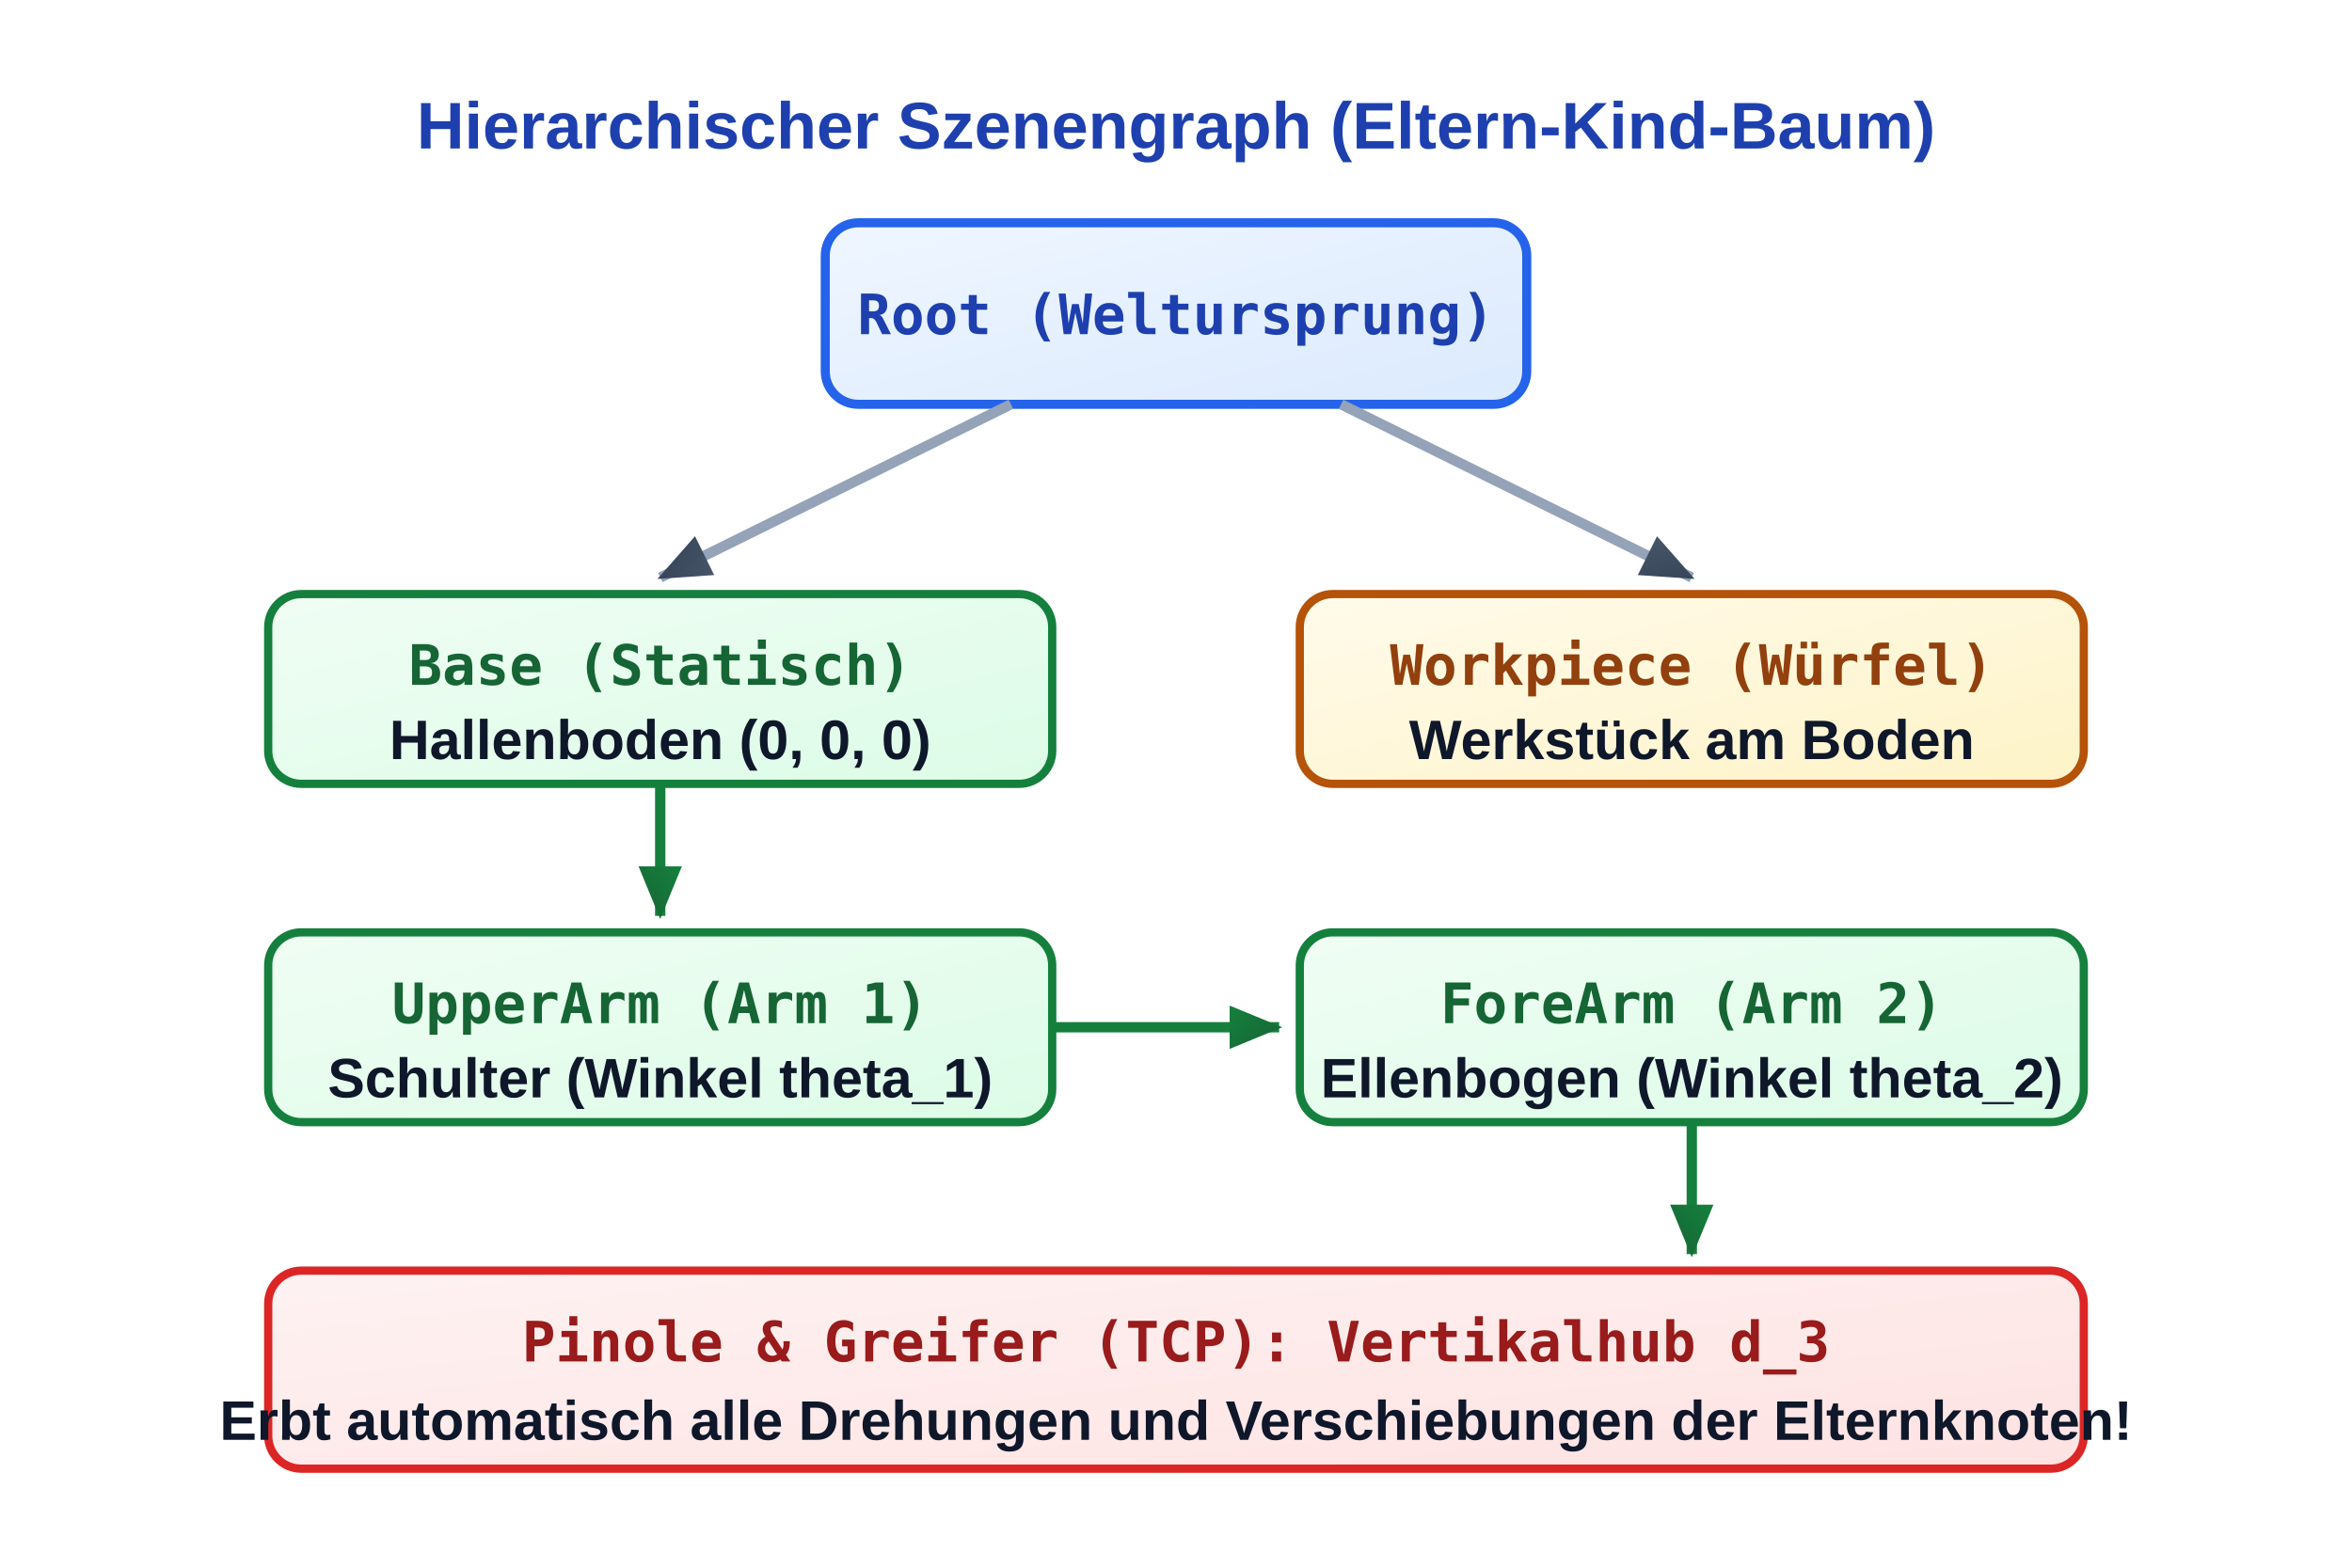
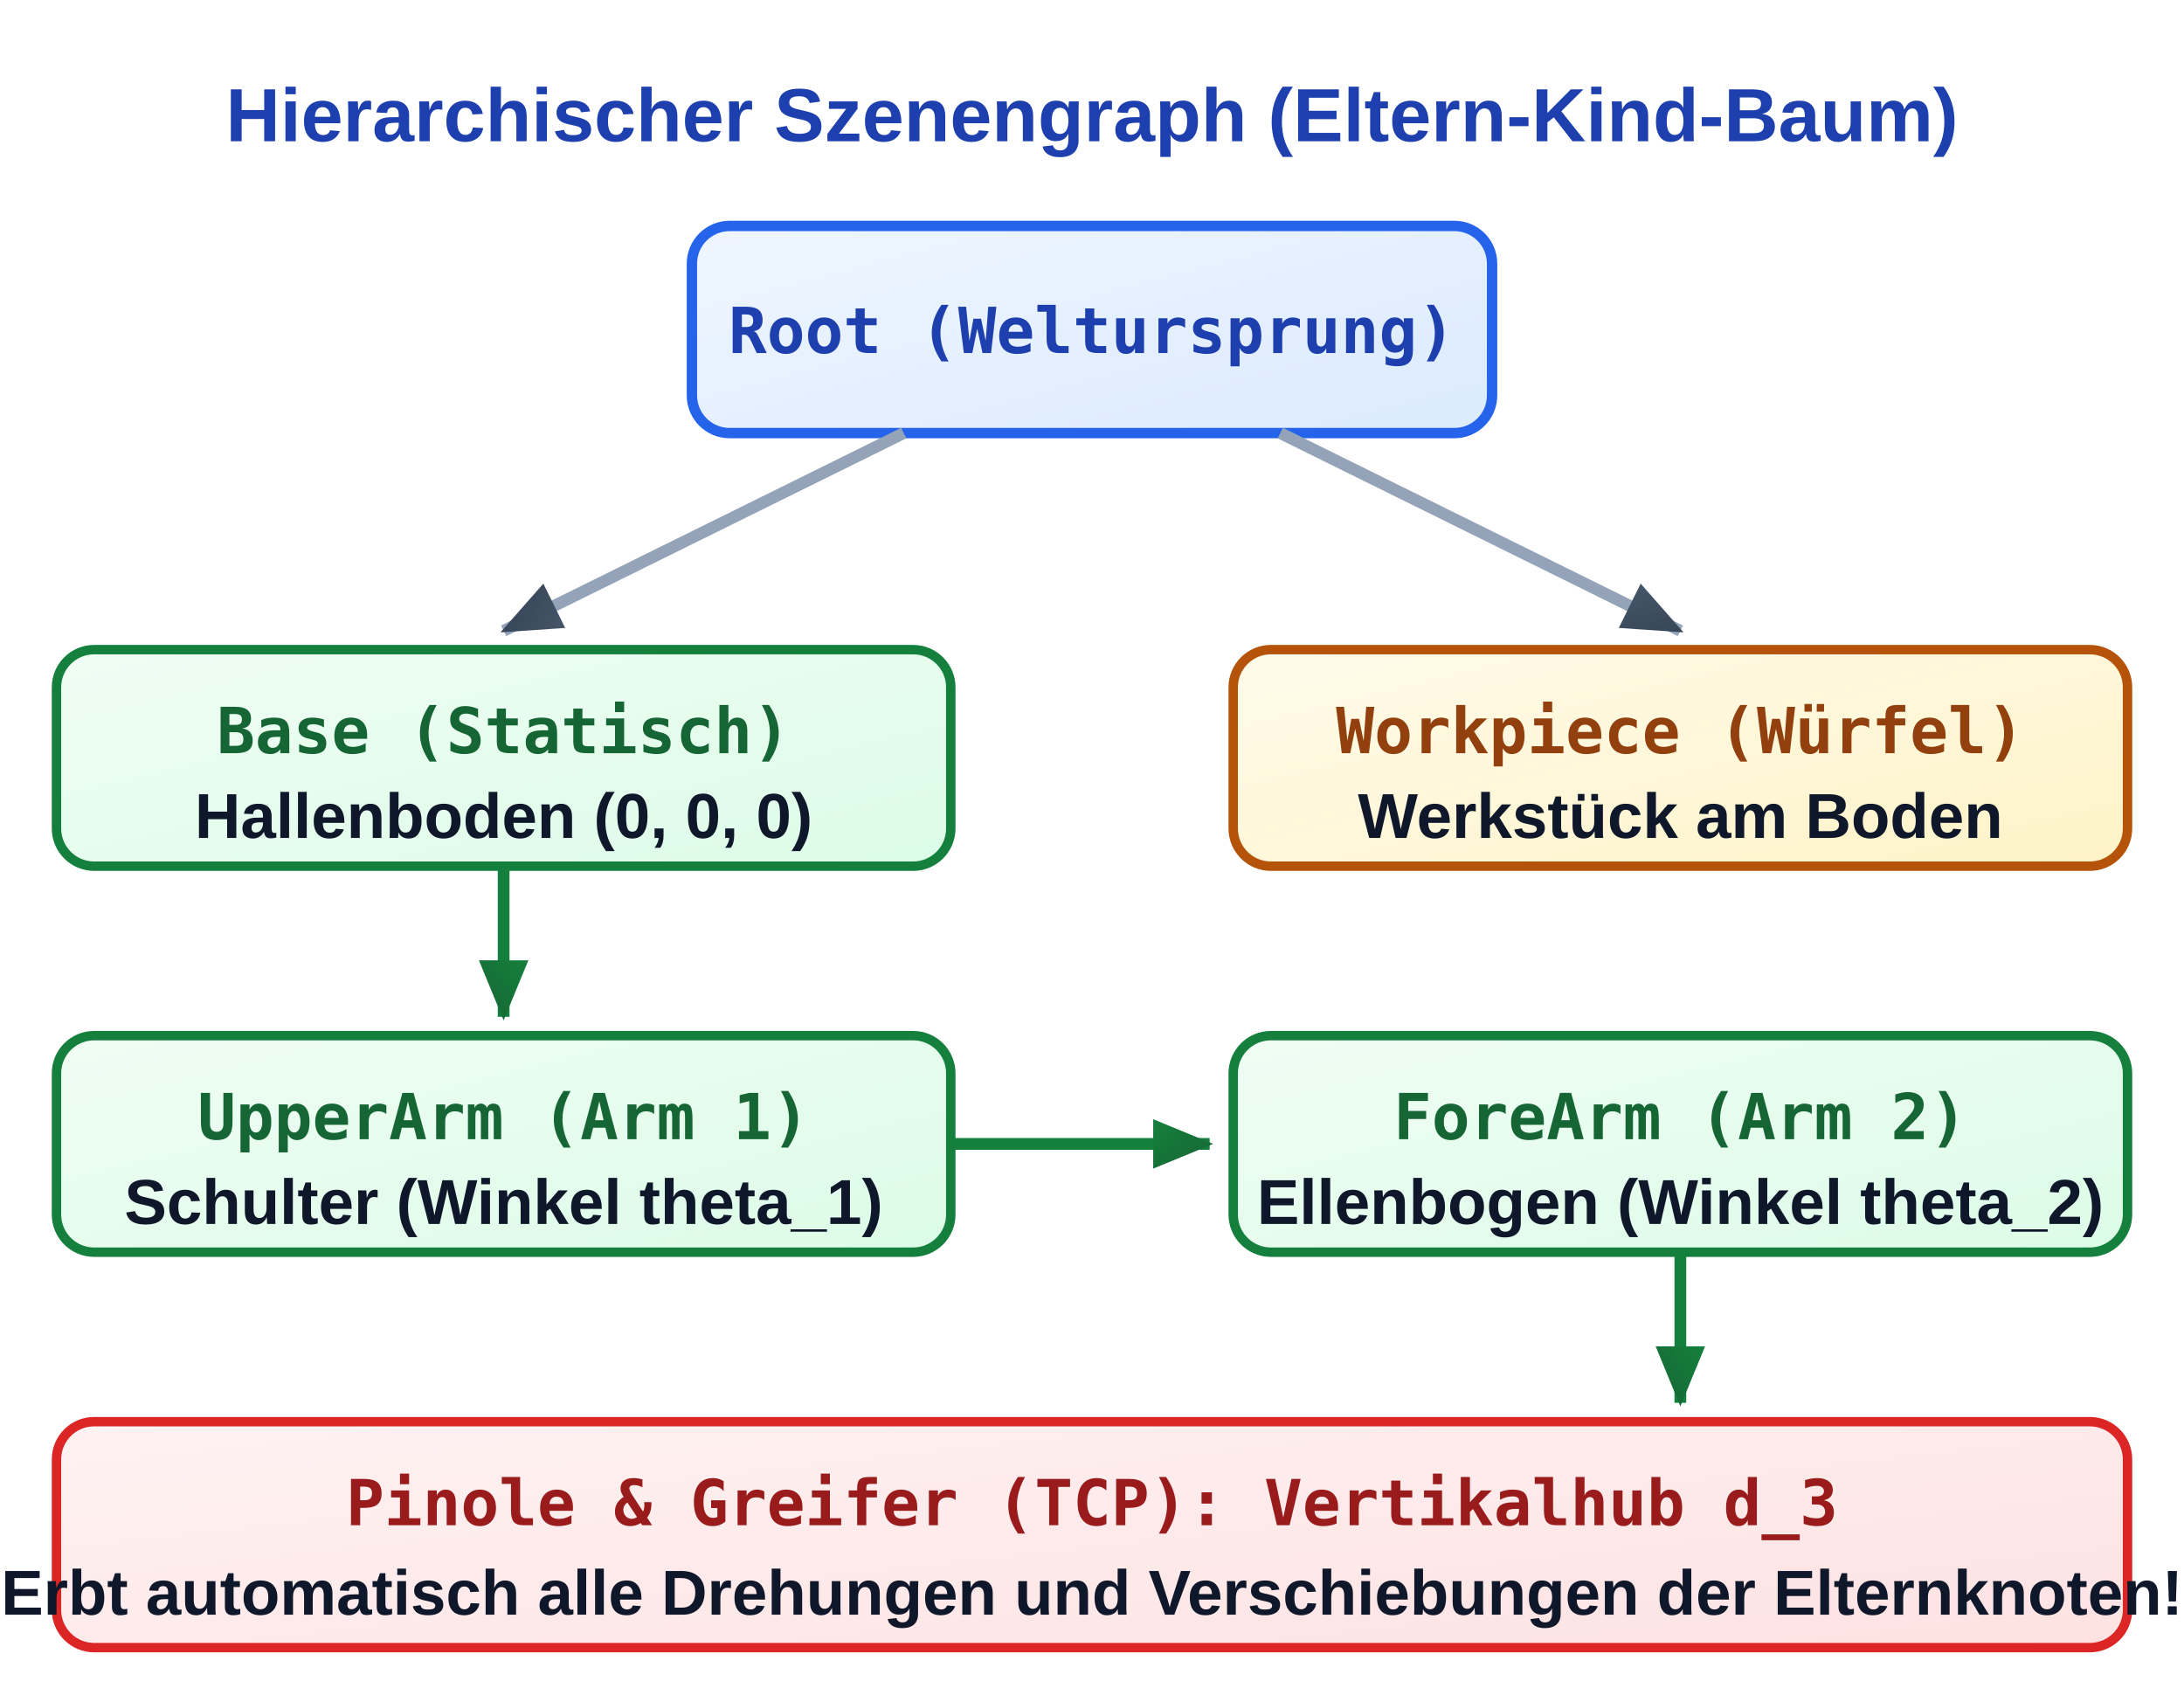
- <svg xmlns="http://www.w3.org/2000/svg" viewBox="-45 0 570 380" width="570" height="380">
+ <svg xmlns="http://www.w3.org/2000/svg" viewBox="8 6 464 360" width="464" height="360">
  <defs>
    <linearGradient id="grad-sem-primary" x1="0%" y1="0%" x2="100%" y2="100%">
      <stop offset="0%" stop-color="#eff6ff" />
      <stop offset="100%" stop-color="#dbeafe" />
    </linearGradient>
    <linearGradient id="grad-sem-primary-fill" x1="0%" y1="0%" x2="100%" y2="100%">
      <stop offset="0%" stop-color="#2563eb" />
      <stop offset="100%" stop-color="#1d4ed8" />
    </linearGradient>
    <linearGradient id="grad-sem-success" x1="0%" y1="0%" x2="100%" y2="100%">
      <stop offset="0%" stop-color="#f0fdf4" />
      <stop offset="100%" stop-color="#dcfce7" />
    </linearGradient>
    <linearGradient id="grad-sem-success-fill" x1="0%" y1="0%" x2="100%" y2="100%">
      <stop offset="0%" stop-color="#15803d" />
      <stop offset="100%" stop-color="#166534" />
    </linearGradient>
    <linearGradient id="grad-sem-warning" x1="0%" y1="0%" x2="100%" y2="100%">
      <stop offset="0%" stop-color="#fffbeb" />
      <stop offset="100%" stop-color="#fef3c7" />
    </linearGradient>
    <linearGradient id="grad-sem-warning-fill" x1="0%" y1="0%" x2="100%" y2="100%">
      <stop offset="0%" stop-color="#b45309" />
      <stop offset="100%" stop-color="#92400e" />
    </linearGradient>
    <linearGradient id="grad-sem-danger" x1="0%" y1="0%" x2="100%" y2="100%">
      <stop offset="0%" stop-color="#fef2f2" />
      <stop offset="100%" stop-color="#fee2e2" />
    </linearGradient>
    <linearGradient id="grad-sem-danger-fill" x1="0%" y1="0%" x2="100%" y2="100%">
      <stop offset="0%" stop-color="#dc2626" />
      <stop offset="100%" stop-color="#b91c1c" />
    </linearGradient>
    <linearGradient id="grad-sem-muted" x1="0%" y1="0%" x2="100%" y2="100%">
      <stop offset="0%" stop-color="#f8fafc" />
      <stop offset="100%" stop-color="#e2e8f0" />
    </linearGradient>
    <linearGradient id="grad-sem-muted-fill" x1="0%" y1="0%" x2="100%" y2="100%">
      <stop offset="0%" stop-color="#475569" />
      <stop offset="100%" stop-color="#334155" />
    </linearGradient>
    <linearGradient id="grad-sem-neutral" x1="0%" y1="0%" x2="100%" y2="100%">
      <stop offset="0%" stop-color="#ffffff" />
      <stop offset="100%" stop-color="#f8fafc" />
    </linearGradient>
    <linearGradient id="grad-sem-neutral-fill" x1="0%" y1="0%" x2="100%" y2="100%">
      <stop offset="0%" stop-color="#334155" />
      <stop offset="100%" stop-color="#1e293b" />
    </linearGradient>
    <style>
      
/* @svg-palette:start */
      .sem-primary { fill: url(#grad-sem-primary); stroke: #2563eb; }
      .sem-primary-bg { fill: url(#grad-sem-primary); stroke: none; }
      .sem-primary-stroke { stroke: #2563eb; }
      .sem-primary-fill { fill: url(#grad-sem-primary-fill); }
      .sem-primary-text { fill: #1e40af; }
      .sem-success { fill: url(#grad-sem-success); stroke: #15803d; }
      .sem-success-bg { fill: url(#grad-sem-success); stroke: none; }
      .sem-success-stroke { stroke: #15803d; }
      .sem-success-fill { fill: url(#grad-sem-success-fill); }
      .sem-success-text { fill: #166534; }
      .sem-warning { fill: url(#grad-sem-warning); stroke: #b45309; }
      .sem-warning-bg { fill: url(#grad-sem-warning); stroke: none; }
      .sem-warning-stroke { stroke: #b45309; }
      .sem-warning-fill { fill: url(#grad-sem-warning-fill); }
      .sem-warning-text { fill: #92400e; }
      .sem-danger { fill: url(#grad-sem-danger); stroke: #dc2626; }
      .sem-danger-bg { fill: url(#grad-sem-danger); stroke: none; }
      .sem-danger-stroke { stroke: #dc2626; }
      .sem-danger-fill { fill: url(#grad-sem-danger-fill); }
      .sem-danger-text { fill: #991b1b; }
      .sem-muted { fill: url(#grad-sem-muted); stroke: #94a3b8; }
      .sem-muted-bg { fill: url(#grad-sem-muted); stroke: none; }
      .sem-muted-stroke { stroke: #94a3b8; }
      .sem-muted-fill { fill: url(#grad-sem-muted-fill); }
      .sem-muted-text { fill: #334155; }
      .sem-neutral { fill: url(#grad-sem-neutral); stroke: #334155; }
      .sem-neutral-bg { fill: url(#grad-sem-neutral); stroke: none; }
      .sem-neutral-stroke { stroke: #334155; }
      .sem-neutral-fill { fill: url(#grad-sem-neutral-fill); }
      .sem-neutral-text { fill: #0f172a; }
      /* @svg-palette:end */
.hdr { font-family: 'Segoe UI', Arial, sans-serif; font-size: 16px; font-weight: bold; text-anchor: middle; }
      .sub { font-family: 'Segoe UI', Arial, sans-serif; font-size: 13.5px; font-weight: 600; text-anchor: middle; }
      .lbl { font-family: 'Segoe UI', Arial, sans-serif; font-size: 13.5px; font-weight: 600; }
      .code { font-family: 'Consolas', monospace; font-size: 13.5px; font-weight: bold; text-anchor: middle; }
      .code-l { font-family: 'Consolas', monospace; font-size: 13px; font-weight: bold; }
      .math { font-family: 'Consolas', monospace; font-size: 13.5px; font-weight: bold; text-anchor: middle; }
    </style>
    <marker id="arr-blue" viewBox="0 0 10 10" refX="8" refY="5" markerWidth="6" markerHeight="6" orient="auto">
      <path class="sem-primary-fill" d="M 0 1.5 L 8.5 5 L 0 8.5 z" />
    </marker>
    <marker id="arr-green" viewBox="0 0 10 10" refX="8" refY="5" markerWidth="6" markerHeight="6" orient="auto">
      <path class="sem-success-fill" d="M 0 1.5 L 8.5 5 L 0 8.5 z" />
    </marker>
    <marker id="arr-amber" viewBox="0 0 10 10" refX="8" refY="5" markerWidth="6" markerHeight="6" orient="auto">
      <path class="sem-warning-fill" d="M 0 1.5 L 8.5 5 L 0 8.5 z" />
    </marker>
    <marker id="arr-red" viewBox="0 0 10 10" refX="8" refY="5" markerWidth="6" markerHeight="6" orient="auto">
      <path class="sem-danger-fill" d="M 0 1.5 L 8.5 5 L 0 8.5 z" />
    </marker>
    <marker id="arr-slate" viewBox="0 0 10 10" refX="8" refY="5" markerWidth="6" markerHeight="6" orient="auto">
      <path class="sem-muted-fill" d="M 0 1.5 L 8.5 5 L 0 8.5 z" />
    </marker>
    <radialGradient id="grad-amb" cx="50%" cy="50%" r="50%">
      <stop offset="0%" stop-color="#3b82f6" />
      <stop offset="100%" stop-color="#2563eb" />
    </radialGradient>
    <radialGradient id="grad-diff" cx="35%" cy="30%" r="65%">
      <stop offset="0%" stop-color="#60a5fa" />
      <stop offset="65%" stop-color="#1d4ed8" />
      <stop offset="100%" stop-color="#0f172a" />
    </radialGradient>
    <radialGradient id="grad-spec" cx="35%" cy="30%" r="35%">
      <stop offset="0%" stop-color="#ffffff" />
      <stop offset="30%" stop-color="#93c5fd" />
      <stop offset="70%" stop-color="#1e293b" />
      <stop offset="100%" stop-color="#0f172a" />
    </radialGradient>
    <radialGradient id="grad-phong" cx="35%" cy="30%" r="65%">
      <stop offset="0%" stop-color="#ffffff" />
      <stop offset="18%" stop-color="#93c5fd" />
      <stop offset="55%" stop-color="#2563eb" />
      <stop offset="100%" stop-color="#1e3a8a" />
    </radialGradient>
  </defs>
  <text x="240" y="36" class="hdr sem-primary-text">Hierarchischer Szenengraph (Eltern-Kind-Baum)</text>
  <rect class="sem-primary" x="155" y="54" width="170" height="44" rx="8" stroke-width="2.2" />
  <text x="240" y="81" class="code sem-primary-text">Root (Weltursprung)</text>
  <line class="sem-muted-stroke" x1="200" y1="98" x2="115" y2="140" stroke-width="2.5" marker-end="url(#arr-slate)" />
  <line class="sem-muted-stroke" x1="280" y1="98" x2="365" y2="140" stroke-width="2.5" marker-end="url(#arr-slate)" />
  <rect class="sem-success" x="20" y="144" width="190" height="46" rx="8" stroke-width="2" />
  <text x="115" y="166" class="code sem-success-text">Base (Statisch)</text>
  <text x="115" y="184" class="sub sem-neutral-text">Hallenboden (0, 0, 0)</text>
  <rect class="sem-warning" x="270" y="144" width="190" height="46" rx="8" stroke-width="2" />
  <text x="365" y="166" class="code sem-warning-text">Workpiece (Würfel)</text>
  <text x="365" y="184" class="sub sem-neutral-text">Werkstück am Boden</text>
  <line class="sem-success-stroke" x1="115" y1="190" x2="115" y2="222" stroke-width="2.5" marker-end="url(#arr-green)" />
  <rect class="sem-success" x="20" y="226" width="190" height="46" rx="8" stroke-width="2" />
  <text x="115" y="248" class="code sem-success-text">UpperArm (Arm 1)</text>
  <text x="115" y="266" class="sub sem-neutral-text">Schulter (Winkel theta_1)</text>
  <line class="sem-success-stroke" x1="210" y1="249" x2="265" y2="249" stroke-width="2.5" marker-end="url(#arr-green)" />
  <rect class="sem-success" x="270" y="226" width="190" height="46" rx="8" stroke-width="2" />
  <text x="365" y="248" class="code sem-success-text">ForeArm (Arm 2)</text>
  <text x="365" y="266" class="sub sem-neutral-text">Ellenbogen (Winkel theta_2)</text>
  <line class="sem-success-stroke" x1="365" y1="272" x2="365" y2="304" stroke-width="2.5" marker-end="url(#arr-green)" />
  <rect class="sem-danger" x="20" y="308" width="440" height="48" rx="8" stroke-width="2" />
  <text x="240" y="330" class="code sem-danger-text">Pinole &amp; Greifer (TCP): Vertikalhub d_3</text>
  <text x="240" y="349" class="sub sem-neutral-text">Erbt automatisch alle Drehungen und Verschiebungen der Elternknoten!</text>
</svg>
